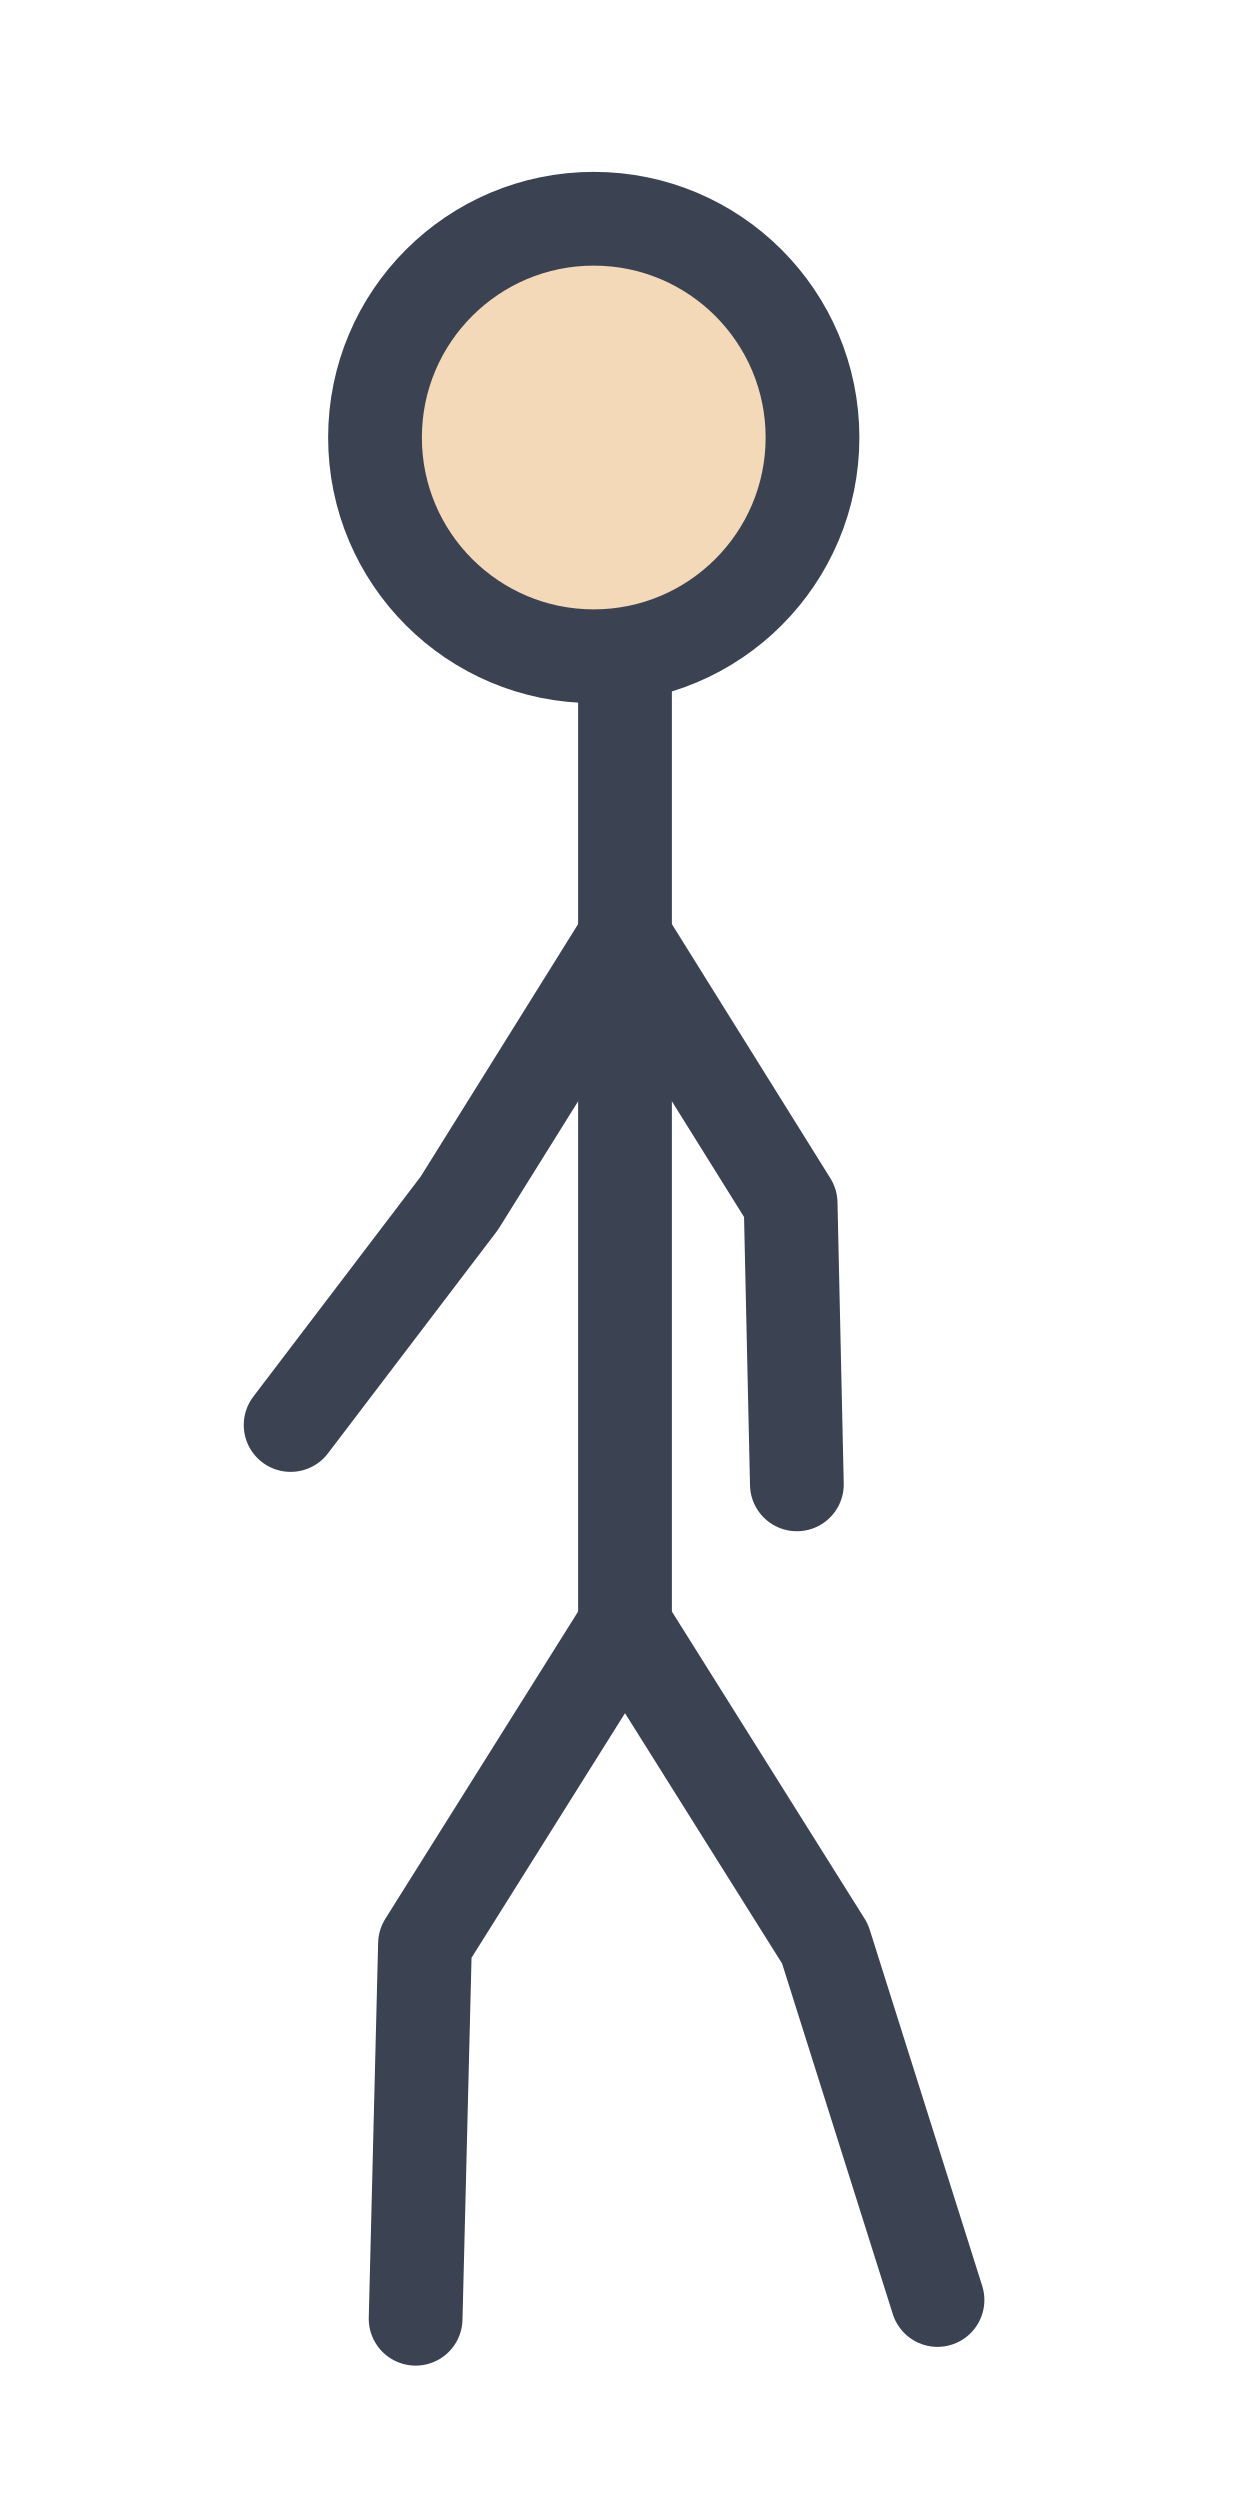
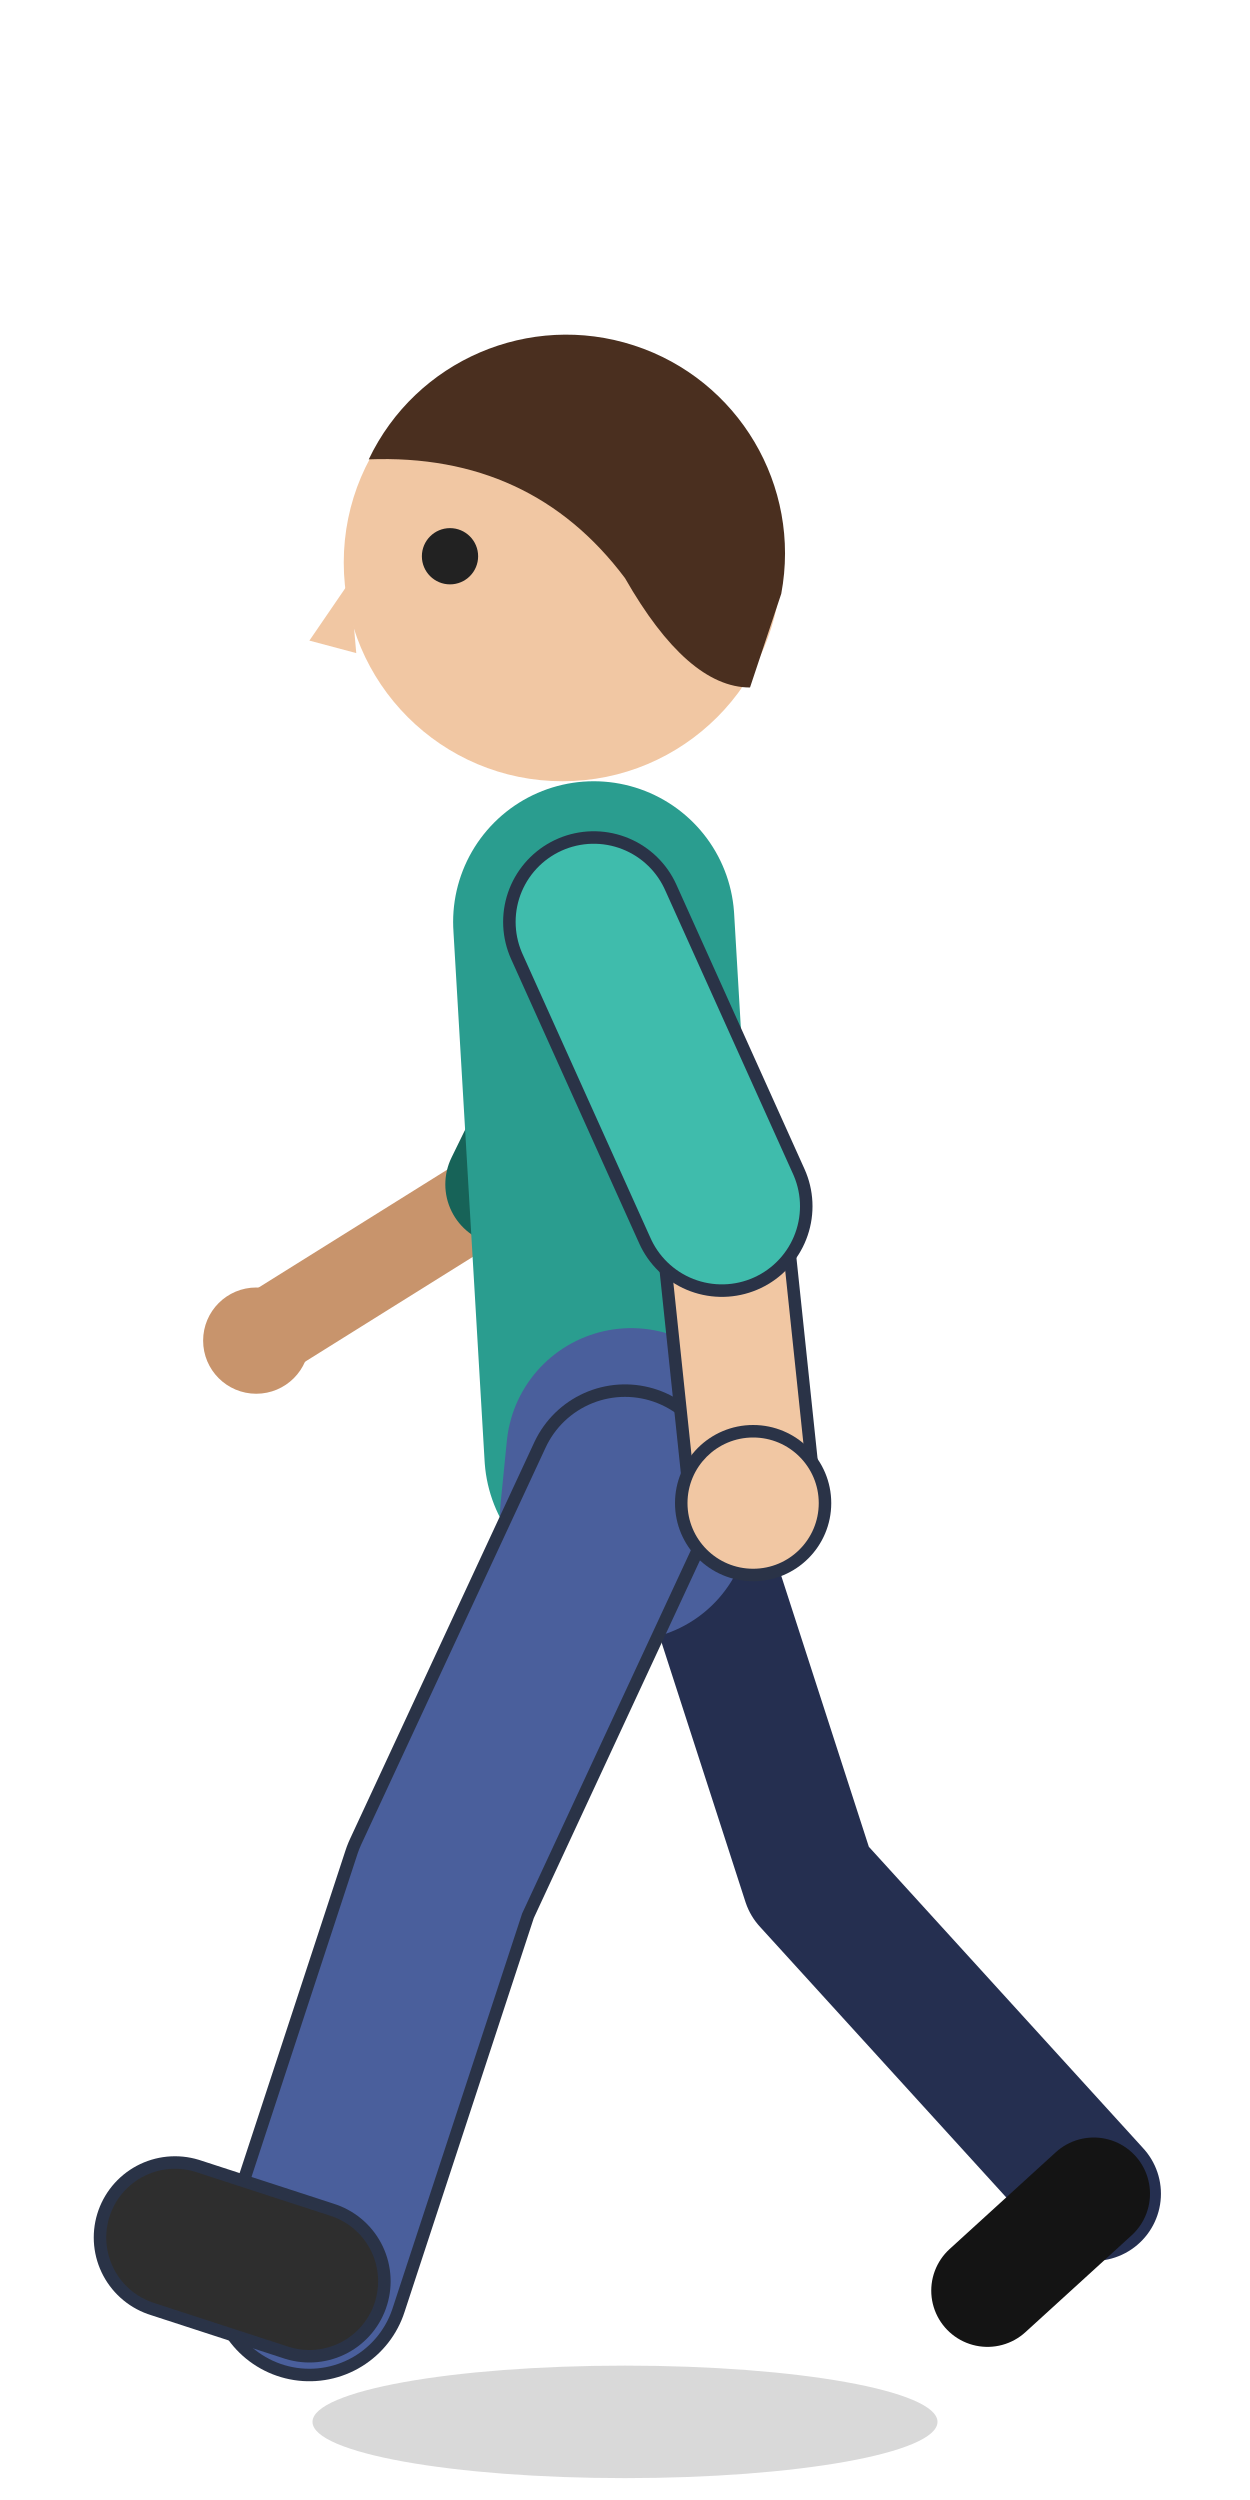
<svg xmlns="http://www.w3.org/2000/svg" viewBox="0 0 40 80">
-   <g transform="translate(40,0) scale(-1,1)" fill="none" stroke="#3b4252" stroke-width="3" stroke-linecap="round" stroke-linejoin="round">
-     <circle cx="21" cy="14" r="7" fill="#f4d9b8" />
-     <line x1="20" y1="22" x2="20" y2="52" />
-     <polyline points="20,52 26.4,62.2 26.7,74.2" />
-     <polyline points="20,30 14.7,38.5 14.5,47.5" />
-     <polyline points="20,52 13.6,62.2 10.0,73.6" />
-     <polyline points="20,30 25.3,38.5 30.7,45.6" />
+   <g transform="matrix(-1 0 0 1 40 0)" fill="none" stroke-linecap="round" stroke-linejoin="round">
+     <ellipse cx="20" cy="77.5" rx="10" ry="1.8" fill="#000" fill-opacity="0.15" stroke="none" />
+     <polyline points="23.8,37.9 31.8,42.9" stroke="#c8946c" stroke-width="2.8" />
+     <circle cx="31.8" cy="42.9" r="1.7" fill="#c8946c" stroke="none" />
+     <polyline points="19.4,28.9 23.8,37.9" stroke="#176358" stroke-width="3.9" />
+     <polyline points="18.4,46.9 14.1,60.2 5,70.2" stroke="#252f50" stroke-width="4.3" />
+     <polyline points="5,70.2 8.4,73.3" stroke="#141414" stroke-width="3.6" />
+     <polyline points="20,46.5 21,29.5" stroke="#2a9d8f" stroke-width="9" />
+     <line x1="19.8" y1="46.5" x2="20" y2="48.5" stroke="#4a5f9c" stroke-width="8" />
+     <polyline points="20,47.5 25.9,60.2 30.1,73" stroke="#2a3347" stroke-width="6.4" />
+     <polyline points="20,47.5 25.9,60.2 30.1,73" stroke="#4a5f9c" stroke-width="5.6" />
+     <polyline points="30.1,73 34.4,71.6" stroke="#2a3347" stroke-width="5.2" />
+     <polyline points="30.1,73 34.4,71.6" stroke="#2e2e2e" stroke-width="4.4" />
+     <circle cx="22" cy="18" r="7" fill="#f1c7a3" stroke="none" />
+     <path d="M15,19 A7,7 0 0 1 28.2,14.7 Q23,14.5 20,18.5 Q18,22 16,22 Z" fill="#4a2f1f" stroke="none" />
+     <circle cx="25.6" cy="17.8" r="0.9" fill="#222" stroke="none" />
+     <path d="M28.8,18.6 l1.3,1.9 l-1.5,0.4" fill="#f1c7a3" stroke="none" />
+     <polyline points="16.9,38.6 15.9,48.1" stroke="#2a3347" stroke-width="4.4" />
+     <polyline points="16.9,38.6 15.9,48.1" stroke="#f1c7a3" stroke-width="3.6" />
+     <circle cx="15.9" cy="48.1" r="2.5" fill="#2a3347" stroke="none" />
+     <circle cx="15.9" cy="48.1" r="2.1" fill="#f1c7a3" stroke="none" />
+     <polyline points="21,29.5 16.9,38.6" stroke="#2a3347" stroke-width="5.8" />
+     <polyline points="21,29.5 16.9,38.6" stroke="#3fbcac" stroke-width="5" />
  </g>
</svg>
